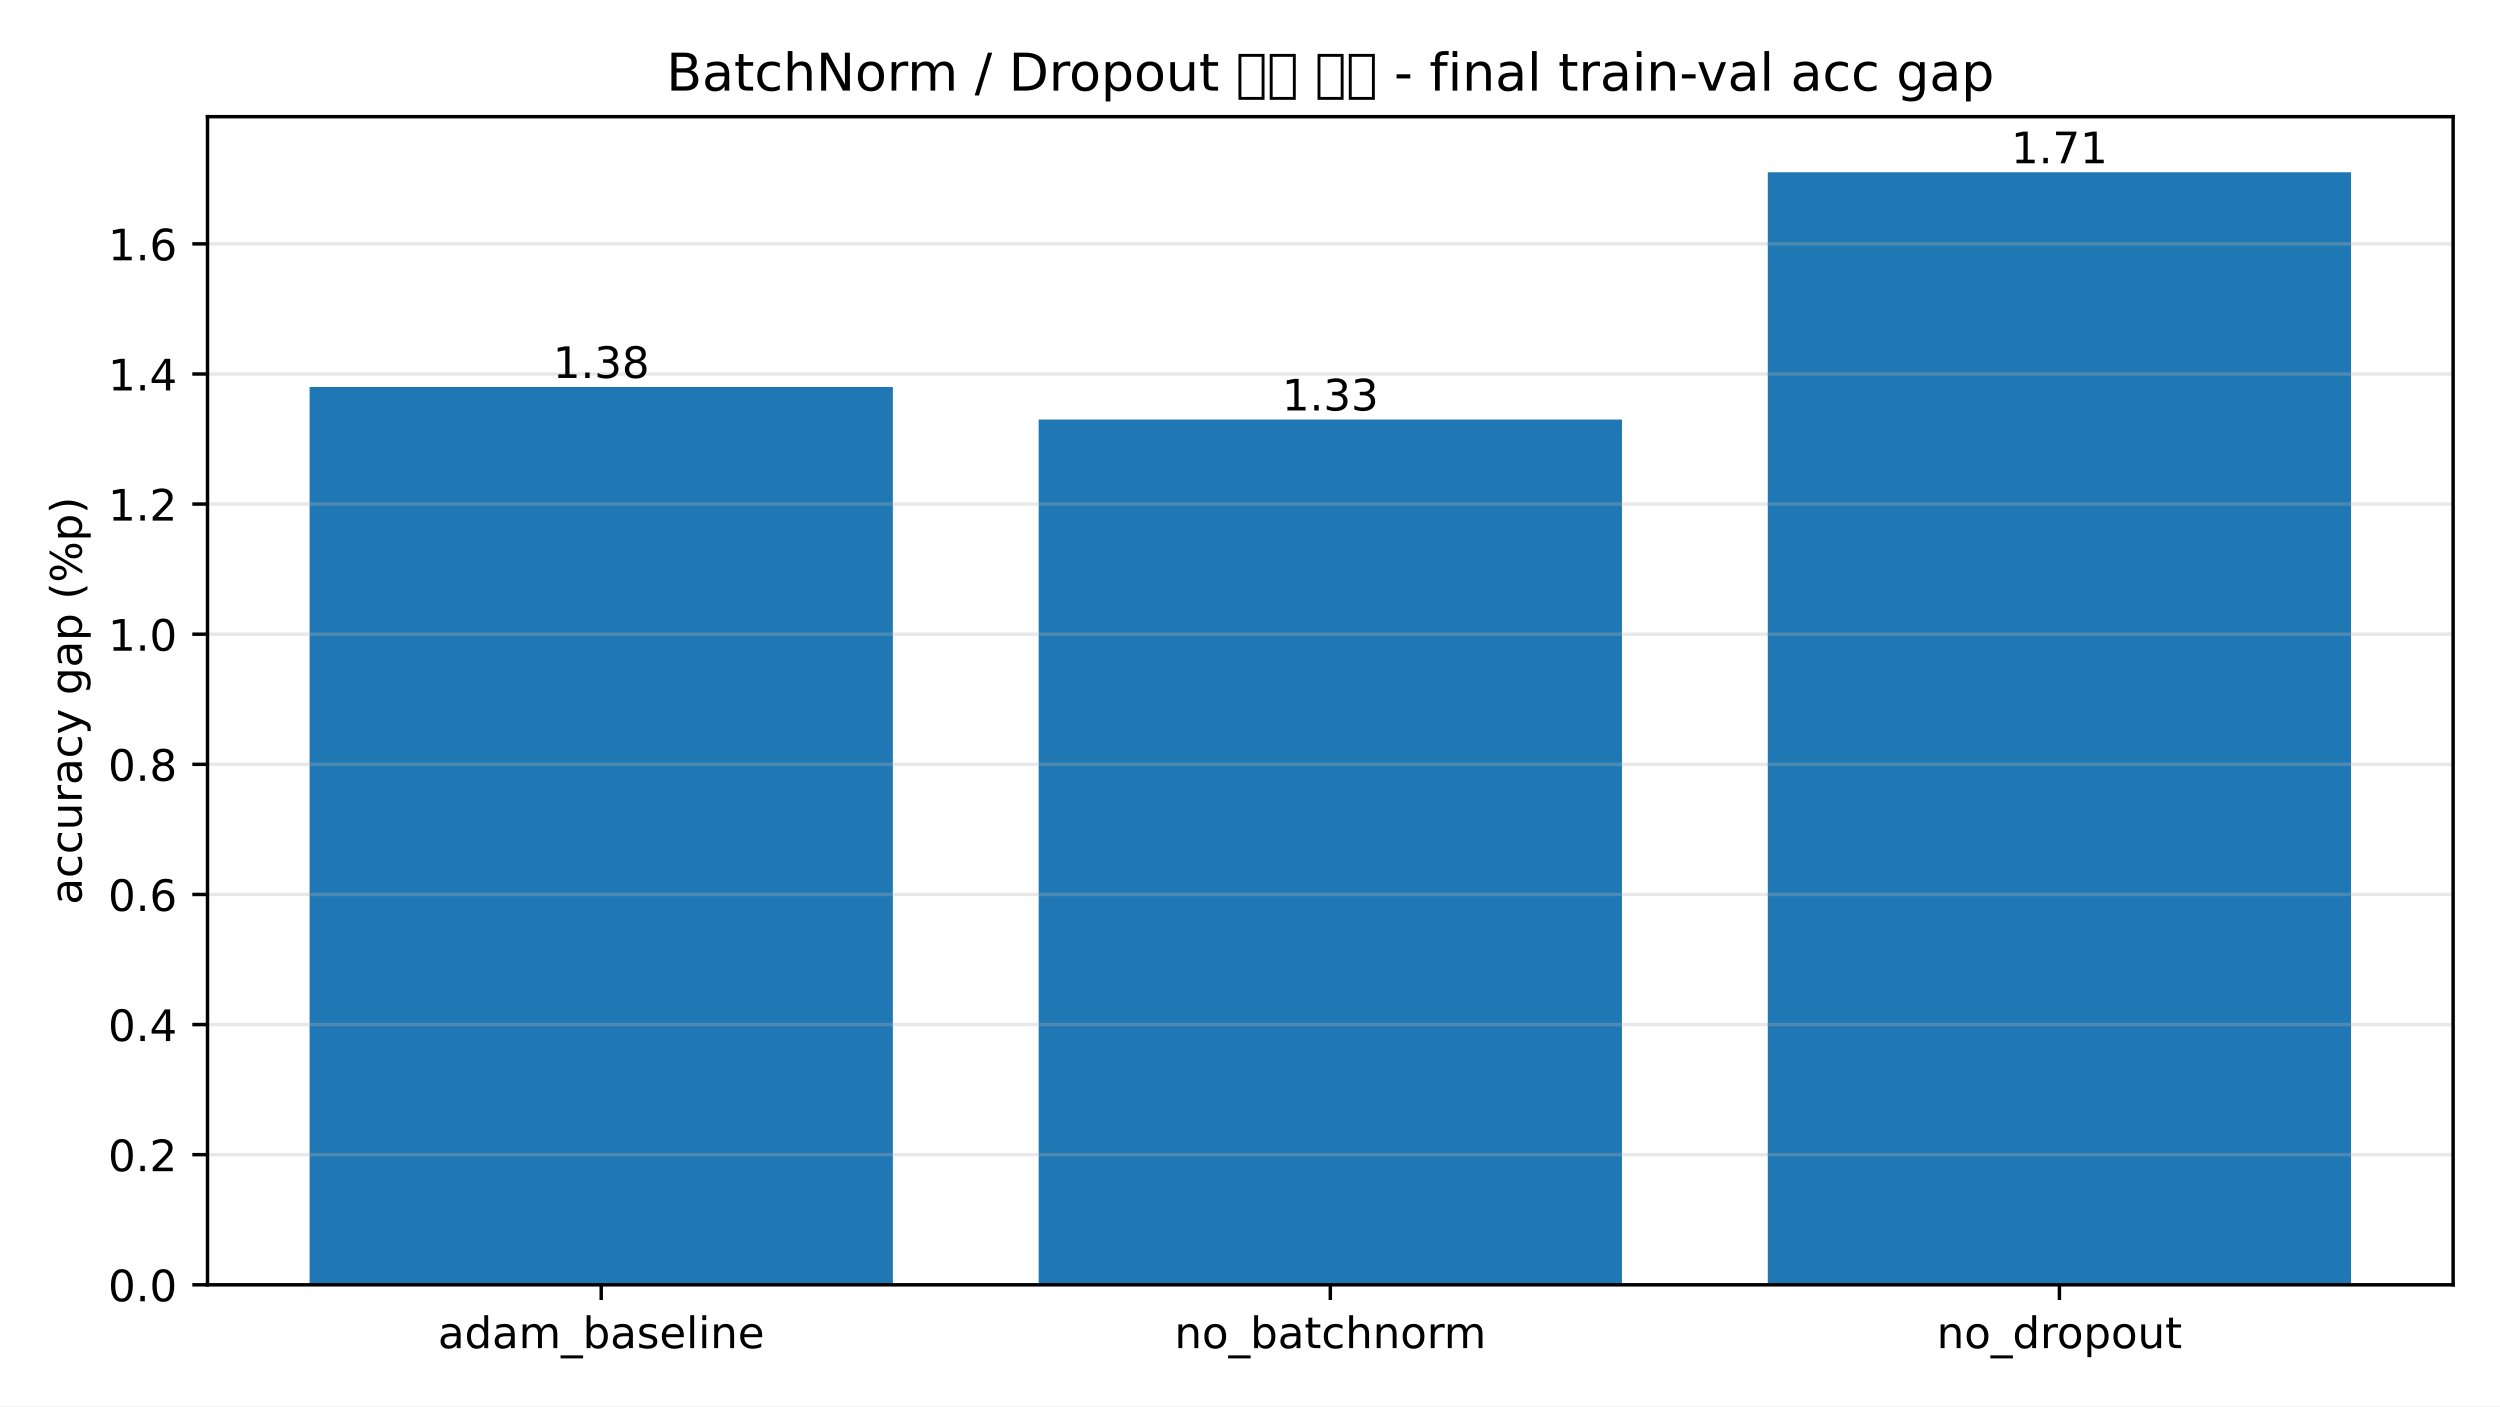
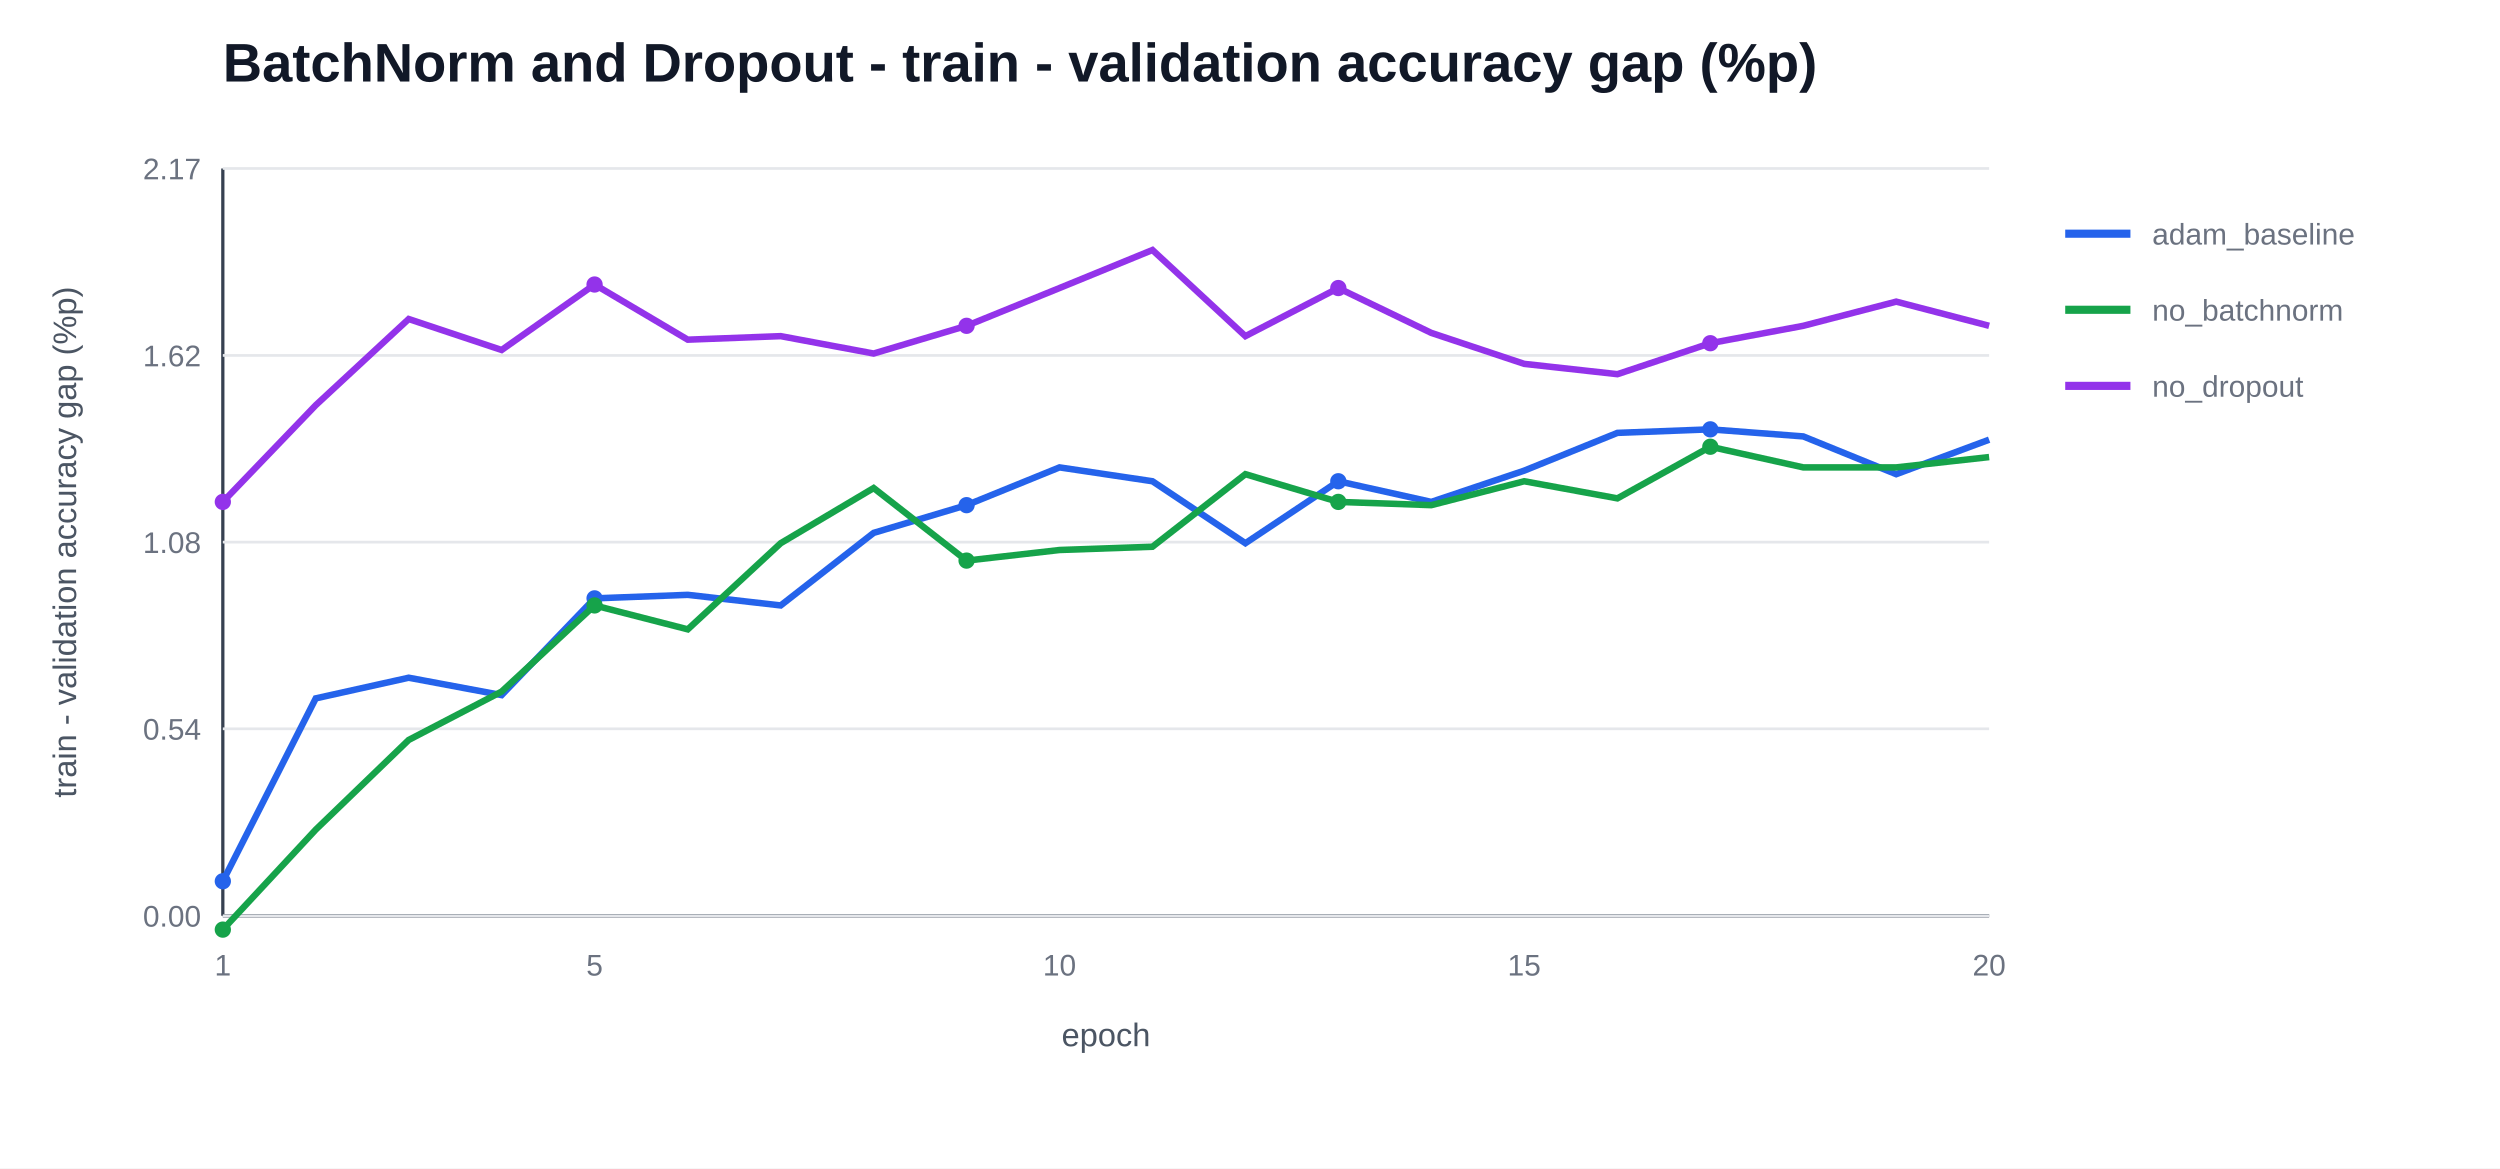
- <svg xmlns="http://www.w3.org/2000/svg" xmlns:xlink="http://www.w3.org/1999/xlink" width="576pt" height="324pt" viewBox="0 0 576 324" version="1.1">
-   <defs>
-     <style type="text/css">*{stroke-linejoin: round; stroke-linecap: butt}</style>
-   </defs>
-   <g id="figure_1">
-     <g id="patch_1">
-       <path d="M 0 324 L 576 324 L 576 0 L 0 0 z " style="fill: #ffffff" />
-     </g>
-     <g id="axes_1">
-       <g id="patch_2">
-         <path d="M 47.81 296.019 L 565.2 296.019 L 565.2 26.88 L 47.81 26.88 z " style="fill: #ffffff" />
-       </g>
-       <g id="patch_3">
-         <path d="M 71.328 296.019 L 205.715 296.019 L 205.715 89.162 L 71.328 89.162 z " clip-path="url(#p072d29f4b1)" style="fill: #1f77b4" />
-       </g>
-       <g id="patch_4">
-         <path d="M 239.311 296.019 L 373.699 296.019 L 373.699 96.657 L 239.311 96.657 z " clip-path="url(#p072d29f4b1)" style="fill: #1f77b4" />
-       </g>
-       <g id="patch_5">
-         <path d="M 407.295 296.019 L 541.682 296.019 L 541.682 39.696 L 407.295 39.696 z " clip-path="url(#p072d29f4b1)" style="fill: #1f77b4" />
-       </g>
-       <g id="matplotlib.axis_1">
-         <g id="xtick_1">
-           <g id="line2d_1">
-             <defs>
-               <path id="m9fb1c58d3b" d="M 0 0 L 0 3.5 " style="stroke: #000000; stroke-width: 0.8" />
-             </defs>
-             <g>
-               <use xlink:href="#m9fb1c58d3b" x="138.521" y="296.019" style="stroke: #000000; stroke-width: 0.8" />
-             </g>
-           </g>
-           <g id="text_1">
-             <g transform="translate(100.9056 310.6172) scale(0.1 -0.1)">
-               <defs>
-                 <path id="DejaVuSans-61" d="M 2194 1759 Q 1497 1759 1228 1600 Q 959 1441 959 1056 Q 959 750 1161 570 Q 1363 391 1709 391 Q 2188 391 2477 730 Q 2766 1069 2766 1631 L 2766 1759 L 2194 1759 z M 3341 1997 L 3341 0 L 2766 0 L 2766 531 Q 2569 213 2275 61 Q 1981 -91 1556 -91 Q 1019 -91 701 211 Q 384 513 384 1019 Q 384 1609 779 1909 Q 1175 2209 1959 2209 L 2766 2209 L 2766 2266 Q 2766 2663 2505 2880 Q 2244 3097 1772 3097 Q 1472 3097 1187 3025 Q 903 2953 641 2809 L 641 3341 Q 956 3463 1253 3523 Q 1550 3584 1831 3584 Q 2591 3584 2966 3190 Q 3341 2797 3341 1997 z " transform="scale(0.015625)" />
-                 <path id="DejaVuSans-64" d="M 2906 2969 L 2906 4863 L 3481 4863 L 3481 0 L 2906 0 L 2906 525 Q 2725 213 2448 61 Q 2172 -91 1784 -91 Q 1150 -91 751 415 Q 353 922 353 1747 Q 353 2572 751 3078 Q 1150 3584 1784 3584 Q 2172 3584 2448 3432 Q 2725 3281 2906 2969 z M 947 1747 Q 947 1113 1208 752 Q 1469 391 1925 391 Q 2381 391 2643 752 Q 2906 1113 2906 1747 Q 2906 2381 2643 2742 Q 2381 3103 1925 3103 Q 1469 3103 1208 2742 Q 947 2381 947 1747 z " transform="scale(0.015625)" />
-                 <path id="DejaVuSans-6d" d="M 3328 2828 Q 3544 3216 3844 3400 Q 4144 3584 4550 3584 Q 5097 3584 5394 3201 Q 5691 2819 5691 2113 L 5691 0 L 5113 0 L 5113 2094 Q 5113 2597 4934 2840 Q 4756 3084 4391 3084 Q 3944 3084 3684 2787 Q 3425 2491 3425 1978 L 3425 0 L 2847 0 L 2847 2094 Q 2847 2600 2669 2842 Q 2491 3084 2119 3084 Q 1678 3084 1418 2786 Q 1159 2488 1159 1978 L 1159 0 L 581 0 L 581 3500 L 1159 3500 L 1159 2956 Q 1356 3278 1631 3431 Q 1906 3584 2284 3584 Q 2666 3584 2933 3390 Q 3200 3197 3328 2828 z " transform="scale(0.015625)" />
-                 <path id="DejaVuSans-5f" d="M 3263 -1063 L 3263 -1509 L -63 -1509 L -63 -1063 L 3263 -1063 z " transform="scale(0.015625)" />
-                 <path id="DejaVuSans-62" d="M 3116 1747 Q 3116 2381 2855 2742 Q 2594 3103 2138 3103 Q 1681 3103 1420 2742 Q 1159 2381 1159 1747 Q 1159 1113 1420 752 Q 1681 391 2138 391 Q 2594 391 2855 752 Q 3116 1113 3116 1747 z M 1159 2969 Q 1341 3281 1617 3432 Q 1894 3584 2278 3584 Q 2916 3584 3314 3078 Q 3713 2572 3713 1747 Q 3713 922 3314 415 Q 2916 -91 2278 -91 Q 1894 -91 1617 61 Q 1341 213 1159 525 L 1159 0 L 581 0 L 581 4863 L 1159 4863 L 1159 2969 z " transform="scale(0.015625)" />
-                 <path id="DejaVuSans-73" d="M 2834 3397 L 2834 2853 Q 2591 2978 2328 3040 Q 2066 3103 1784 3103 Q 1356 3103 1142 2972 Q 928 2841 928 2578 Q 928 2378 1081 2264 Q 1234 2150 1697 2047 L 1894 2003 Q 2506 1872 2764 1633 Q 3022 1394 3022 966 Q 3022 478 2636 193 Q 2250 -91 1575 -91 Q 1294 -91 989 -36 Q 684 19 347 128 L 347 722 Q 666 556 975 473 Q 1284 391 1588 391 Q 1994 391 2212 530 Q 2431 669 2431 922 Q 2431 1156 2273 1281 Q 2116 1406 1581 1522 L 1381 1569 Q 847 1681 609 1914 Q 372 2147 372 2553 Q 372 3047 722 3315 Q 1072 3584 1716 3584 Q 2034 3584 2315 3537 Q 2597 3491 2834 3397 z " transform="scale(0.015625)" />
-                 <path id="DejaVuSans-65" d="M 3597 1894 L 3597 1613 L 953 1613 Q 991 1019 1311 708 Q 1631 397 2203 397 Q 2534 397 2845 478 Q 3156 559 3463 722 L 3463 178 Q 3153 47 2828 -22 Q 2503 -91 2169 -91 Q 1331 -91 842 396 Q 353 884 353 1716 Q 353 2575 817 3079 Q 1281 3584 2069 3584 Q 2775 3584 3186 3129 Q 3597 2675 3597 1894 z M 3022 2063 Q 3016 2534 2758 2815 Q 2500 3097 2075 3097 Q 1594 3097 1305 2825 Q 1016 2553 972 2059 L 3022 2063 z " transform="scale(0.015625)" />
-                 <path id="DejaVuSans-6c" d="M 603 4863 L 1178 4863 L 1178 0 L 603 0 L 603 4863 z " transform="scale(0.015625)" />
-                 <path id="DejaVuSans-69" d="M 603 3500 L 1178 3500 L 1178 0 L 603 0 L 603 3500 z M 603 4863 L 1178 4863 L 1178 4134 L 603 4134 L 603 4863 z " transform="scale(0.015625)" />
-                 <path id="DejaVuSans-6e" d="M 3513 2113 L 3513 0 L 2938 0 L 2938 2094 Q 2938 2591 2744 2837 Q 2550 3084 2163 3084 Q 1697 3084 1428 2787 Q 1159 2491 1159 1978 L 1159 0 L 581 0 L 581 3500 L 1159 3500 L 1159 2956 Q 1366 3272 1645 3428 Q 1925 3584 2291 3584 Q 2894 3584 3203 3211 Q 3513 2838 3513 2113 z " transform="scale(0.015625)" />
-               </defs>
-               <use xlink:href="#DejaVuSans-61" />
-               <use xlink:href="#DejaVuSans-64" transform="translate(61.2793 0)" />
-               <use xlink:href="#DejaVuSans-61" transform="translate(124.7559 0)" />
-               <use xlink:href="#DejaVuSans-6d" transform="translate(186.0352 0)" />
-               <use xlink:href="#DejaVuSans-5f" transform="translate(283.4473 0)" />
-               <use xlink:href="#DejaVuSans-62" transform="translate(333.4473 0)" />
-               <use xlink:href="#DejaVuSans-61" transform="translate(396.9238 0)" />
-               <use xlink:href="#DejaVuSans-73" transform="translate(458.2031 0)" />
-               <use xlink:href="#DejaVuSans-65" transform="translate(510.3027 0)" />
-               <use xlink:href="#DejaVuSans-6c" transform="translate(571.8262 0)" />
-               <use xlink:href="#DejaVuSans-69" transform="translate(599.6094 0)" />
-               <use xlink:href="#DejaVuSans-6e" transform="translate(627.3926 0)" />
-               <use xlink:href="#DejaVuSans-65" transform="translate(690.7715 0)" />
-             </g>
-           </g>
-         </g>
-         <g id="xtick_2">
-           <g id="line2d_2">
-             <g>
-               <use xlink:href="#m9fb1c58d3b" x="306.505" y="296.019" style="stroke: #000000; stroke-width: 0.8" />
-             </g>
-           </g>
-           <g id="text_2">
-             <g transform="translate(270.5941 310.6172) scale(0.1 -0.1)">
-               <defs>
-                 <path id="DejaVuSans-6f" d="M 1959 3097 Q 1497 3097 1228 2736 Q 959 2375 959 1747 Q 959 1119 1226 758 Q 1494 397 1959 397 Q 2419 397 2687 759 Q 2956 1122 2956 1747 Q 2956 2369 2687 2733 Q 2419 3097 1959 3097 z M 1959 3584 Q 2709 3584 3137 3096 Q 3566 2609 3566 1747 Q 3566 888 3137 398 Q 2709 -91 1959 -91 Q 1206 -91 779 398 Q 353 888 353 1747 Q 353 2609 779 3096 Q 1206 3584 1959 3584 z " transform="scale(0.015625)" />
-                 <path id="DejaVuSans-74" d="M 1172 4494 L 1172 3500 L 2356 3500 L 2356 3053 L 1172 3053 L 1172 1153 Q 1172 725 1289 603 Q 1406 481 1766 481 L 2356 481 L 2356 0 L 1766 0 Q 1100 0 847 248 Q 594 497 594 1153 L 594 3053 L 172 3053 L 172 3500 L 594 3500 L 594 4494 L 1172 4494 z " transform="scale(0.015625)" />
-                 <path id="DejaVuSans-63" d="M 3122 3366 L 3122 2828 Q 2878 2963 2633 3030 Q 2388 3097 2138 3097 Q 1578 3097 1268 2742 Q 959 2388 959 1747 Q 959 1106 1268 751 Q 1578 397 2138 397 Q 2388 397 2633 464 Q 2878 531 3122 666 L 3122 134 Q 2881 22 2623 -34 Q 2366 -91 2075 -91 Q 1284 -91 818 406 Q 353 903 353 1747 Q 353 2603 823 3093 Q 1294 3584 2113 3584 Q 2378 3584 2631 3529 Q 2884 3475 3122 3366 z " transform="scale(0.015625)" />
-                 <path id="DejaVuSans-68" d="M 3513 2113 L 3513 0 L 2938 0 L 2938 2094 Q 2938 2591 2744 2837 Q 2550 3084 2163 3084 Q 1697 3084 1428 2787 Q 1159 2491 1159 1978 L 1159 0 L 581 0 L 581 4863 L 1159 4863 L 1159 2956 Q 1366 3272 1645 3428 Q 1925 3584 2291 3584 Q 2894 3584 3203 3211 Q 3513 2838 3513 2113 z " transform="scale(0.015625)" />
-                 <path id="DejaVuSans-72" d="M 2631 2963 Q 2534 3019 2420 3045 Q 2306 3072 2169 3072 Q 1681 3072 1420 2755 Q 1159 2438 1159 1844 L 1159 0 L 581 0 L 581 3500 L 1159 3500 L 1159 2956 Q 1341 3275 1631 3429 Q 1922 3584 2338 3584 Q 2397 3584 2469 3576 Q 2541 3569 2628 3553 L 2631 2963 z " transform="scale(0.015625)" />
-               </defs>
-               <use xlink:href="#DejaVuSans-6e" />
-               <use xlink:href="#DejaVuSans-6f" transform="translate(63.37891 0)" />
-               <use xlink:href="#DejaVuSans-5f" transform="translate(124.5605 0)" />
-               <use xlink:href="#DejaVuSans-62" transform="translate(174.5605 0)" />
-               <use xlink:href="#DejaVuSans-61" transform="translate(238.0371 0)" />
-               <use xlink:href="#DejaVuSans-74" transform="translate(299.3164 0)" />
-               <use xlink:href="#DejaVuSans-63" transform="translate(338.5254 0)" />
-               <use xlink:href="#DejaVuSans-68" transform="translate(393.5059 0)" />
-               <use xlink:href="#DejaVuSans-6e" transform="translate(456.8848 0)" />
-               <use xlink:href="#DejaVuSans-6f" transform="translate(520.2637 0)" />
-               <use xlink:href="#DejaVuSans-72" transform="translate(581.4453 0)" />
-               <use xlink:href="#DejaVuSans-6d" transform="translate(620.8086 0)" />
-             </g>
-           </g>
-         </g>
-         <g id="xtick_3">
-           <g id="line2d_3">
-             <g>
-               <use xlink:href="#m9fb1c58d3b" x="474.489" y="296.019" style="stroke: #000000; stroke-width: 0.8" />
-             </g>
-           </g>
-           <g id="text_3">
-             <g transform="translate(446.2216 310.6172) scale(0.1 -0.1)">
-               <defs>
-                 <path id="DejaVuSans-70" d="M 1159 525 L 1159 -1331 L 581 -1331 L 581 3500 L 1159 3500 L 1159 2969 Q 1341 3281 1617 3432 Q 1894 3584 2278 3584 Q 2916 3584 3314 3078 Q 3713 2572 3713 1747 Q 3713 922 3314 415 Q 2916 -91 2278 -91 Q 1894 -91 1617 61 Q 1341 213 1159 525 z M 3116 1747 Q 3116 2381 2855 2742 Q 2594 3103 2138 3103 Q 1681 3103 1420 2742 Q 1159 2381 1159 1747 Q 1159 1113 1420 752 Q 1681 391 2138 391 Q 2594 391 2855 752 Q 3116 1113 3116 1747 z " transform="scale(0.015625)" />
-                 <path id="DejaVuSans-75" d="M 544 1381 L 544 3500 L 1119 3500 L 1119 1403 Q 1119 906 1312 657 Q 1506 409 1894 409 Q 2359 409 2629 706 Q 2900 1003 2900 1516 L 2900 3500 L 3475 3500 L 3475 0 L 2900 0 L 2900 538 Q 2691 219 2414 64 Q 2138 -91 1772 -91 Q 1169 -91 856 284 Q 544 659 544 1381 z M 1991 3584 L 1991 3584 z " transform="scale(0.015625)" />
-               </defs>
-               <use xlink:href="#DejaVuSans-6e" />
-               <use xlink:href="#DejaVuSans-6f" transform="translate(63.37891 0)" />
-               <use xlink:href="#DejaVuSans-5f" transform="translate(124.5605 0)" />
-               <use xlink:href="#DejaVuSans-64" transform="translate(174.5605 0)" />
-               <use xlink:href="#DejaVuSans-72" transform="translate(238.0371 0)" />
-               <use xlink:href="#DejaVuSans-6f" transform="translate(276.9004 0)" />
-               <use xlink:href="#DejaVuSans-70" transform="translate(338.082 0)" />
-               <use xlink:href="#DejaVuSans-6f" transform="translate(401.5586 0)" />
-               <use xlink:href="#DejaVuSans-75" transform="translate(462.7402 0)" />
-               <use xlink:href="#DejaVuSans-74" transform="translate(526.1191 0)" />
-             </g>
-           </g>
-         </g>
-       </g>
-       <g id="matplotlib.axis_2">
-         <g id="ytick_1">
-           <g id="line2d_4">
-             <path d="M 47.81 296.019 L 565.2 296.019 " clip-path="url(#p072d29f4b1)" style="fill: none; stroke: #b0b0b0; stroke-opacity: 0.3; stroke-width: 0.8; stroke-linecap: square" />
-           </g>
-           <g id="line2d_5">
-             <defs>
-               <path id="m5e10e146cb" d="M 0 0 L -3.5 0 " style="stroke: #000000; stroke-width: 0.8" />
-             </defs>
-             <g>
-               <use xlink:href="#m5e10e146cb" x="47.81" y="296.019" style="stroke: #000000; stroke-width: 0.8" />
-             </g>
-           </g>
-           <g id="text_4">
-             <g transform="translate(24.90687 299.818) scale(0.1 -0.1)">
-               <defs>
-                 <path id="DejaVuSans-30" d="M 2034 4250 Q 1547 4250 1301 3770 Q 1056 3291 1056 2328 Q 1056 1369 1301 889 Q 1547 409 2034 409 Q 2525 409 2770 889 Q 3016 1369 3016 2328 Q 3016 3291 2770 3770 Q 2525 4250 2034 4250 z M 2034 4750 Q 2819 4750 3233 4129 Q 3647 3509 3647 2328 Q 3647 1150 3233 529 Q 2819 -91 2034 -91 Q 1250 -91 836 529 Q 422 1150 422 2328 Q 422 3509 836 4129 Q 1250 4750 2034 4750 z " transform="scale(0.015625)" />
-                 <path id="DejaVuSans-2e" d="M 684 794 L 1344 794 L 1344 0 L 684 0 L 684 794 z " transform="scale(0.015625)" />
-               </defs>
-               <use xlink:href="#DejaVuSans-30" />
-               <use xlink:href="#DejaVuSans-2e" transform="translate(63.62305 0)" />
-               <use xlink:href="#DejaVuSans-30" transform="translate(95.41016 0)" />
-             </g>
-           </g>
-         </g>
-         <g id="ytick_2">
-           <g id="line2d_6">
-             <path d="M 47.81 266.039 L 565.2 266.039 " clip-path="url(#p072d29f4b1)" style="fill: none; stroke: #b0b0b0; stroke-opacity: 0.3; stroke-width: 0.8; stroke-linecap: square" />
-           </g>
-           <g id="line2d_7">
-             <g>
-               <use xlink:href="#m5e10e146cb" x="47.81" y="266.039" style="stroke: #000000; stroke-width: 0.8" />
-             </g>
-           </g>
-           <g id="text_5">
-             <g transform="translate(24.90687 269.8387) scale(0.1 -0.1)">
-               <defs>
-                 <path id="DejaVuSans-32" d="M 1228 531 L 3431 531 L 3431 0 L 469 0 L 469 531 Q 828 903 1448 1529 Q 2069 2156 2228 2338 Q 2531 2678 2651 2914 Q 2772 3150 2772 3378 Q 2772 3750 2511 3984 Q 2250 4219 1831 4219 Q 1534 4219 1204 4116 Q 875 4013 500 3803 L 500 4441 Q 881 4594 1212 4672 Q 1544 4750 1819 4750 Q 2544 4750 2975 4387 Q 3406 4025 3406 3419 Q 3406 3131 3298 2873 Q 3191 2616 2906 2266 Q 2828 2175 2409 1742 Q 1991 1309 1228 531 z " transform="scale(0.015625)" />
-               </defs>
-               <use xlink:href="#DejaVuSans-30" />
-               <use xlink:href="#DejaVuSans-2e" transform="translate(63.62305 0)" />
-               <use xlink:href="#DejaVuSans-32" transform="translate(95.41016 0)" />
-             </g>
-           </g>
-         </g>
-         <g id="ytick_3">
-           <g id="line2d_8">
-             <path d="M 47.81 236.06 L 565.2 236.06 " clip-path="url(#p072d29f4b1)" style="fill: none; stroke: #b0b0b0; stroke-opacity: 0.3; stroke-width: 0.8; stroke-linecap: square" />
-           </g>
-           <g id="line2d_9">
-             <g>
-               <use xlink:href="#m5e10e146cb" x="47.81" y="236.06" style="stroke: #000000; stroke-width: 0.8" />
-             </g>
-           </g>
-           <g id="text_6">
-             <g transform="translate(24.90687 239.8595) scale(0.1 -0.1)">
-               <defs>
-                 <path id="DejaVuSans-34" d="M 2419 4116 L 825 1625 L 2419 1625 L 2419 4116 z M 2253 4666 L 3047 4666 L 3047 1625 L 3713 1625 L 3713 1100 L 3047 1100 L 3047 0 L 2419 0 L 2419 1100 L 313 1100 L 313 1709 L 2253 4666 z " transform="scale(0.015625)" />
-               </defs>
-               <use xlink:href="#DejaVuSans-30" />
-               <use xlink:href="#DejaVuSans-2e" transform="translate(63.62305 0)" />
-               <use xlink:href="#DejaVuSans-34" transform="translate(95.41016 0)" />
-             </g>
-           </g>
-         </g>
-         <g id="ytick_4">
-           <g id="line2d_10">
-             <path d="M 47.81 206.081 L 565.2 206.081 " clip-path="url(#p072d29f4b1)" style="fill: none; stroke: #b0b0b0; stroke-opacity: 0.3; stroke-width: 0.8; stroke-linecap: square" />
-           </g>
-           <g id="line2d_11">
-             <g>
-               <use xlink:href="#m5e10e146cb" x="47.81" y="206.081" style="stroke: #000000; stroke-width: 0.8" />
-             </g>
-           </g>
-           <g id="text_7">
-             <g transform="translate(24.90687 209.8802) scale(0.1 -0.1)">
-               <defs>
-                 <path id="DejaVuSans-36" d="M 2113 2584 Q 1688 2584 1439 2293 Q 1191 2003 1191 1497 Q 1191 994 1439 701 Q 1688 409 2113 409 Q 2538 409 2786 701 Q 3034 994 3034 1497 Q 3034 2003 2786 2293 Q 2538 2584 2113 2584 z M 3366 4563 L 3366 3988 Q 3128 4100 2886 4159 Q 2644 4219 2406 4219 Q 1781 4219 1451 3797 Q 1122 3375 1075 2522 Q 1259 2794 1537 2939 Q 1816 3084 2150 3084 Q 2853 3084 3261 2657 Q 3669 2231 3669 1497 Q 3669 778 3244 343 Q 2819 -91 2113 -91 Q 1303 -91 875 529 Q 447 1150 447 2328 Q 447 3434 972 4092 Q 1497 4750 2381 4750 Q 2619 4750 2861 4703 Q 3103 4656 3366 4563 z " transform="scale(0.015625)" />
-               </defs>
-               <use xlink:href="#DejaVuSans-30" />
-               <use xlink:href="#DejaVuSans-2e" transform="translate(63.62305 0)" />
-               <use xlink:href="#DejaVuSans-36" transform="translate(95.41016 0)" />
-             </g>
-           </g>
-         </g>
-         <g id="ytick_5">
-           <g id="line2d_12">
-             <path d="M 47.81 176.102 L 565.2 176.102 " clip-path="url(#p072d29f4b1)" style="fill: none; stroke: #b0b0b0; stroke-opacity: 0.3; stroke-width: 0.8; stroke-linecap: square" />
-           </g>
-           <g id="line2d_13">
-             <g>
-               <use xlink:href="#m5e10e146cb" x="47.81" y="176.102" style="stroke: #000000; stroke-width: 0.8" />
-             </g>
-           </g>
-           <g id="text_8">
-             <g transform="translate(24.90687 179.901) scale(0.1 -0.1)">
-               <defs>
-                 <path id="DejaVuSans-38" d="M 2034 2216 Q 1584 2216 1326 1975 Q 1069 1734 1069 1313 Q 1069 891 1326 650 Q 1584 409 2034 409 Q 2484 409 2743 651 Q 3003 894 3003 1313 Q 3003 1734 2745 1975 Q 2488 2216 2034 2216 z M 1403 2484 Q 997 2584 770 2862 Q 544 3141 544 3541 Q 544 4100 942 4425 Q 1341 4750 2034 4750 Q 2731 4750 3128 4425 Q 3525 4100 3525 3541 Q 3525 3141 3298 2862 Q 3072 2584 2669 2484 Q 3125 2378 3379 2068 Q 3634 1759 3634 1313 Q 3634 634 3220 271 Q 2806 -91 2034 -91 Q 1263 -91 848 271 Q 434 634 434 1313 Q 434 1759 690 2068 Q 947 2378 1403 2484 z M 1172 3481 Q 1172 3119 1398 2916 Q 1625 2713 2034 2713 Q 2441 2713 2670 2916 Q 2900 3119 2900 3481 Q 2900 3844 2670 4047 Q 2441 4250 2034 4250 Q 1625 4250 1398 4047 Q 1172 3844 1172 3481 z " transform="scale(0.015625)" />
-               </defs>
-               <use xlink:href="#DejaVuSans-30" />
-               <use xlink:href="#DejaVuSans-2e" transform="translate(63.62305 0)" />
-               <use xlink:href="#DejaVuSans-38" transform="translate(95.41016 0)" />
-             </g>
-           </g>
-         </g>
-         <g id="ytick_6">
-           <g id="line2d_14">
-             <path d="M 47.81 146.122 L 565.2 146.122 " clip-path="url(#p072d29f4b1)" style="fill: none; stroke: #b0b0b0; stroke-opacity: 0.3; stroke-width: 0.8; stroke-linecap: square" />
-           </g>
-           <g id="line2d_15">
-             <g>
-               <use xlink:href="#m5e10e146cb" x="47.81" y="146.122" style="stroke: #000000; stroke-width: 0.8" />
-             </g>
-           </g>
-           <g id="text_9">
-             <g transform="translate(24.90687 149.9217) scale(0.1 -0.1)">
-               <defs>
-                 <path id="DejaVuSans-31" d="M 794 531 L 1825 531 L 1825 4091 L 703 3866 L 703 4441 L 1819 4666 L 2450 4666 L 2450 531 L 3481 531 L 3481 0 L 794 0 L 794 531 z " transform="scale(0.015625)" />
-               </defs>
-               <use xlink:href="#DejaVuSans-31" />
-               <use xlink:href="#DejaVuSans-2e" transform="translate(63.62305 0)" />
-               <use xlink:href="#DejaVuSans-30" transform="translate(95.41016 0)" />
-             </g>
-           </g>
-         </g>
-         <g id="ytick_7">
-           <g id="line2d_16">
-             <path d="M 47.81 116.143 L 565.2 116.143 " clip-path="url(#p072d29f4b1)" style="fill: none; stroke: #b0b0b0; stroke-opacity: 0.3; stroke-width: 0.8; stroke-linecap: square" />
-           </g>
-           <g id="line2d_17">
-             <g>
-               <use xlink:href="#m5e10e146cb" x="47.81" y="116.143" style="stroke: #000000; stroke-width: 0.8" />
-             </g>
-           </g>
-           <g id="text_10">
-             <g transform="translate(24.90687 119.9424) scale(0.1 -0.1)">
-               <use xlink:href="#DejaVuSans-31" />
-               <use xlink:href="#DejaVuSans-2e" transform="translate(63.62305 0)" />
-               <use xlink:href="#DejaVuSans-32" transform="translate(95.41016 0)" />
-             </g>
-           </g>
-         </g>
-         <g id="ytick_8">
-           <g id="line2d_18">
-             <path d="M 47.81 86.164 L 565.2 86.164 " clip-path="url(#p072d29f4b1)" style="fill: none; stroke: #b0b0b0; stroke-opacity: 0.3; stroke-width: 0.8; stroke-linecap: square" />
-           </g>
-           <g id="line2d_19">
-             <g>
-               <use xlink:href="#m5e10e146cb" x="47.81" y="86.164" style="stroke: #000000; stroke-width: 0.8" />
-             </g>
-           </g>
-           <g id="text_11">
-             <g transform="translate(24.90687 89.96319) scale(0.1 -0.1)">
-               <use xlink:href="#DejaVuSans-31" />
-               <use xlink:href="#DejaVuSans-2e" transform="translate(63.62305 0)" />
-               <use xlink:href="#DejaVuSans-34" transform="translate(95.41016 0)" />
-             </g>
-           </g>
-         </g>
-         <g id="ytick_9">
-           <g id="line2d_20">
-             <path d="M 47.81 56.185 L 565.2 56.185 " clip-path="url(#p072d29f4b1)" style="fill: none; stroke: #b0b0b0; stroke-opacity: 0.3; stroke-width: 0.8; stroke-linecap: square" />
-           </g>
-           <g id="line2d_21">
-             <g>
-               <use xlink:href="#m5e10e146cb" x="47.81" y="56.185" style="stroke: #000000; stroke-width: 0.8" />
-             </g>
-           </g>
-           <g id="text_12">
-             <g transform="translate(24.90687 59.98394) scale(0.1 -0.1)">
-               <use xlink:href="#DejaVuSans-31" />
-               <use xlink:href="#DejaVuSans-2e" transform="translate(63.62305 0)" />
-               <use xlink:href="#DejaVuSans-36" transform="translate(95.41016 0)" />
-             </g>
-           </g>
-         </g>
-         <g id="text_13">
-           <g transform="translate(18.82719 208.4259) rotate(-90) scale(0.1 -0.1)">
-             <defs>
-               <path id="DejaVuSans-79" d="M 2059 -325 Q 1816 -950 1584 -1140 Q 1353 -1331 966 -1331 L 506 -1331 L 506 -850 L 844 -850 Q 1081 -850 1212 -737 Q 1344 -625 1503 -206 L 1606 56 L 191 3500 L 800 3500 L 1894 763 L 2988 3500 L 3597 3500 L 2059 -325 z " transform="scale(0.015625)" />
-               <path id="DejaVuSans-20" transform="scale(0.015625)" />
-               <path id="DejaVuSans-67" d="M 2906 1791 Q 2906 2416 2648 2759 Q 2391 3103 1925 3103 Q 1463 3103 1205 2759 Q 947 2416 947 1791 Q 947 1169 1205 825 Q 1463 481 1925 481 Q 2391 481 2648 825 Q 2906 1169 2906 1791 z M 3481 434 Q 3481 -459 3084 -895 Q 2688 -1331 1869 -1331 Q 1566 -1331 1297 -1286 Q 1028 -1241 775 -1147 L 775 -588 Q 1028 -725 1275 -790 Q 1522 -856 1778 -856 Q 2344 -856 2625 -561 Q 2906 -266 2906 331 L 2906 616 Q 2728 306 2450 153 Q 2172 0 1784 0 Q 1141 0 747 490 Q 353 981 353 1791 Q 353 2603 747 3093 Q 1141 3584 1784 3584 Q 2172 3584 2450 3431 Q 2728 3278 2906 2969 L 2906 3500 L 3481 3500 L 3481 434 z " transform="scale(0.015625)" />
-               <path id="DejaVuSans-28" d="M 1984 4856 Q 1566 4138 1362 3434 Q 1159 2731 1159 2009 Q 1159 1288 1364 580 Q 1569 -128 1984 -844 L 1484 -844 Q 1016 -109 783 600 Q 550 1309 550 2009 Q 550 2706 781 3412 Q 1013 4119 1484 4856 L 1984 4856 z " transform="scale(0.015625)" />
-               <path id="DejaVuSans-25" d="M 4653 2053 Q 4381 2053 4226 1822 Q 4072 1591 4072 1178 Q 4072 772 4226 539 Q 4381 306 4653 306 Q 4919 306 5073 539 Q 5228 772 5228 1178 Q 5228 1588 5073 1820 Q 4919 2053 4653 2053 z M 4653 2450 Q 5147 2450 5437 2106 Q 5728 1763 5728 1178 Q 5728 594 5436 251 Q 5144 -91 4653 -91 Q 4153 -91 3862 251 Q 3572 594 3572 1178 Q 3572 1766 3864 2108 Q 4156 2450 4653 2450 z M 1428 4353 Q 1159 4353 1004 4120 Q 850 3888 850 3481 Q 850 3069 1003 2837 Q 1156 2606 1428 2606 Q 1700 2606 1854 2837 Q 2009 3069 2009 3481 Q 2009 3884 1853 4118 Q 1697 4353 1428 4353 z M 4250 4750 L 4750 4750 L 1831 -91 L 1331 -91 L 4250 4750 z M 1428 4750 Q 1922 4750 2215 4408 Q 2509 4066 2509 3481 Q 2509 2891 2217 2550 Q 1925 2209 1428 2209 Q 931 2209 642 2551 Q 353 2894 353 3481 Q 353 4063 643 4406 Q 934 4750 1428 4750 z " transform="scale(0.015625)" />
-               <path id="DejaVuSans-29" d="M 513 4856 L 1013 4856 Q 1481 4119 1714 3412 Q 1947 2706 1947 2009 Q 1947 1309 1714 600 Q 1481 -109 1013 -844 L 513 -844 Q 928 -128 1133 580 Q 1338 1288 1338 2009 Q 1338 2731 1133 3434 Q 928 4138 513 4856 z " transform="scale(0.015625)" />
-             </defs>
-             <use xlink:href="#DejaVuSans-61" />
-             <use xlink:href="#DejaVuSans-63" transform="translate(61.2793 0)" />
-             <use xlink:href="#DejaVuSans-63" transform="translate(116.2598 0)" />
-             <use xlink:href="#DejaVuSans-75" transform="translate(171.2402 0)" />
-             <use xlink:href="#DejaVuSans-72" transform="translate(234.6191 0)" />
-             <use xlink:href="#DejaVuSans-61" transform="translate(275.7324 0)" />
-             <use xlink:href="#DejaVuSans-63" transform="translate(337.0117 0)" />
-             <use xlink:href="#DejaVuSans-79" transform="translate(391.9922 0)" />
-             <use xlink:href="#DejaVuSans-20" transform="translate(451.1719 0)" />
-             <use xlink:href="#DejaVuSans-67" transform="translate(482.959 0)" />
-             <use xlink:href="#DejaVuSans-61" transform="translate(546.4355 0)" />
-             <use xlink:href="#DejaVuSans-70" transform="translate(607.7148 0)" />
-             <use xlink:href="#DejaVuSans-20" transform="translate(671.1914 0)" />
-             <use xlink:href="#DejaVuSans-28" transform="translate(702.9785 0)" />
-             <use xlink:href="#DejaVuSans-25" transform="translate(741.9922 0)" />
-             <use xlink:href="#DejaVuSans-70" transform="translate(837.0117 0)" />
-             <use xlink:href="#DejaVuSans-29" transform="translate(900.4883 0)" />
-           </g>
-         </g>
-       </g>
-       <g id="patch_6">
-         <path d="M 47.81 296.019 L 47.81 26.88 " style="fill: none; stroke: #000000; stroke-width: 0.8; stroke-linejoin: miter; stroke-linecap: square" />
-       </g>
-       <g id="patch_7">
-         <path d="M 565.2 296.019 L 565.2 26.88 " style="fill: none; stroke: #000000; stroke-width: 0.8; stroke-linejoin: miter; stroke-linecap: square" />
-       </g>
-       <g id="patch_8">
-         <path d="M 47.81 296.019 L 565.2 296.019 " style="fill: none; stroke: #000000; stroke-width: 0.8; stroke-linejoin: miter; stroke-linecap: square" />
-       </g>
-       <g id="patch_9">
-         <path d="M 47.81 26.88 L 565.2 26.88 " style="fill: none; stroke: #000000; stroke-width: 0.8; stroke-linejoin: miter; stroke-linecap: square" />
-       </g>
-       <g id="text_14">
-         <g transform="translate(127.3884 87.08221) scale(0.1 -0.1)">
-           <defs>
-             <path id="DejaVuSans-33" d="M 2597 2516 Q 3050 2419 3304 2112 Q 3559 1806 3559 1356 Q 3559 666 3084 287 Q 2609 -91 1734 -91 Q 1441 -91 1130 -33 Q 819 25 488 141 L 488 750 Q 750 597 1062 519 Q 1375 441 1716 441 Q 2309 441 2620 675 Q 2931 909 2931 1356 Q 2931 1769 2642 2001 Q 2353 2234 1838 2234 L 1294 2234 L 1294 2753 L 1863 2753 Q 2328 2753 2575 2939 Q 2822 3125 2822 3475 Q 2822 3834 2567 4026 Q 2313 4219 1838 4219 Q 1578 4219 1281 4162 Q 984 4106 628 3988 L 628 4550 Q 988 4650 1302 4700 Q 1616 4750 1894 4750 Q 2613 4750 3031 4423 Q 3450 4097 3450 3541 Q 3450 3153 3228 2886 Q 3006 2619 2597 2516 z " transform="scale(0.015625)" />
-           </defs>
-           <use xlink:href="#DejaVuSans-31" />
-           <use xlink:href="#DejaVuSans-2e" transform="translate(63.62305 0)" />
-           <use xlink:href="#DejaVuSans-33" transform="translate(95.41016 0)" />
-           <use xlink:href="#DejaVuSans-38" transform="translate(159.0332 0)" />
-         </g>
-       </g>
-       <g id="text_15">
-         <g transform="translate(295.3722 94.57703) scale(0.1 -0.1)">
-           <use xlink:href="#DejaVuSans-31" />
-           <use xlink:href="#DejaVuSans-2e" transform="translate(63.62305 0)" />
-           <use xlink:href="#DejaVuSans-33" transform="translate(95.41016 0)" />
-           <use xlink:href="#DejaVuSans-33" transform="translate(159.0332 0)" />
-         </g>
-       </g>
-       <g id="text_16">
-         <g transform="translate(463.356 37.61644) scale(0.1 -0.1)">
-           <defs>
-             <path id="DejaVuSans-37" d="M 525 4666 L 3525 4666 L 3525 4397 L 1831 0 L 1172 0 L 2766 4134 L 525 4134 L 525 4666 z " transform="scale(0.015625)" />
-           </defs>
-           <use xlink:href="#DejaVuSans-31" />
-           <use xlink:href="#DejaVuSans-2e" transform="translate(63.62305 0)" />
-           <use xlink:href="#DejaVuSans-37" transform="translate(95.41016 0)" />
-           <use xlink:href="#DejaVuSans-31" transform="translate(159.0332 0)" />
-         </g>
-       </g>
-       <g id="text_17">
-         <g transform="translate(153.52 20.88) scale(0.12 -0.12)">
-           <defs>
-             <path id="DejaVuSans-42" d="M 1259 2228 L 1259 519 L 2272 519 Q 2781 519 3026 730 Q 3272 941 3272 1375 Q 3272 1813 3026 2020 Q 2781 2228 2272 2228 L 1259 2228 z M 1259 4147 L 1259 2741 L 2194 2741 Q 2656 2741 2882 2914 Q 3109 3088 3109 3444 Q 3109 3797 2882 3972 Q 2656 4147 2194 4147 L 1259 4147 z M 628 4666 L 2241 4666 Q 2963 4666 3353 4366 Q 3744 4066 3744 3513 Q 3744 3084 3544 2831 Q 3344 2578 2956 2516 Q 3422 2416 3680 2098 Q 3938 1781 3938 1306 Q 3938 681 3513 340 Q 3088 0 2303 0 L 628 0 L 628 4666 z " transform="scale(0.015625)" />
-             <path id="DejaVuSans-4e" d="M 628 4666 L 1478 4666 L 3547 763 L 3547 4666 L 4159 4666 L 4159 0 L 3309 0 L 1241 3903 L 1241 0 L 628 0 L 628 4666 z " transform="scale(0.015625)" />
-             <path id="DejaVuSans-2f" d="M 1625 4666 L 2156 4666 L 531 -594 L 0 -594 L 1625 4666 z " transform="scale(0.015625)" />
-             <path id="DejaVuSans-44" d="M 1259 4147 L 1259 519 L 2022 519 Q 2988 519 3436 956 Q 3884 1394 3884 2338 Q 3884 3275 3436 3711 Q 2988 4147 2022 4147 L 1259 4147 z M 628 4666 L 1925 4666 Q 3281 4666 3915 4102 Q 4550 3538 4550 2338 Q 4550 1131 3912 565 Q 3275 0 1925 0 L 628 0 L 628 4666 z " transform="scale(0.015625)" />
-             <path id="DejaVuSans-c720" d="M 319 -1131 L 319 4513 L 3519 4513 L 3519 -1131 L 319 -1131 z M 678 -775 L 3163 -775 L 3163 4153 L 678 4153 L 678 -775 z " transform="scale(0.015625)" />
-             <path id="DejaVuSans-bb34" d="M 319 -1131 L 319 4513 L 3519 4513 L 3519 -1131 L 319 -1131 z M 678 -775 L 3163 -775 L 3163 4153 L 678 4153 L 678 -775 z " transform="scale(0.015625)" />
-             <path id="DejaVuSans-be44" d="M 319 -1131 L 319 4513 L 3519 4513 L 3519 -1131 L 319 -1131 z M 678 -775 L 3163 -775 L 3163 4153 L 678 4153 L 678 -775 z " transform="scale(0.015625)" />
-             <path id="DejaVuSans-ad50" d="M 319 -1131 L 319 4513 L 3519 4513 L 3519 -1131 L 319 -1131 z M 678 -775 L 3163 -775 L 3163 4153 L 678 4153 L 678 -775 z " transform="scale(0.015625)" />
-             <path id="DejaVuSans-2d" d="M 313 2009 L 1997 2009 L 1997 1497 L 313 1497 L 313 2009 z " transform="scale(0.015625)" />
-             <path id="DejaVuSans-66" d="M 2375 4863 L 2375 4384 L 1825 4384 Q 1516 4384 1395 4259 Q 1275 4134 1275 3809 L 1275 3500 L 2222 3500 L 2222 3053 L 1275 3053 L 1275 0 L 697 0 L 697 3053 L 147 3053 L 147 3500 L 697 3500 L 697 3744 Q 697 4328 969 4595 Q 1241 4863 1831 4863 L 2375 4863 z " transform="scale(0.015625)" />
-             <path id="DejaVuSans-76" d="M 191 3500 L 800 3500 L 1894 563 L 2988 3500 L 3597 3500 L 2284 0 L 1503 0 L 191 3500 z " transform="scale(0.015625)" />
-           </defs>
-           <use xlink:href="#DejaVuSans-42" />
-           <use xlink:href="#DejaVuSans-61" transform="translate(68.60352 0)" />
-           <use xlink:href="#DejaVuSans-74" transform="translate(129.8828 0)" />
-           <use xlink:href="#DejaVuSans-63" transform="translate(169.0918 0)" />
-           <use xlink:href="#DejaVuSans-68" transform="translate(224.0723 0)" />
-           <use xlink:href="#DejaVuSans-4e" transform="translate(287.4512 0)" />
-           <use xlink:href="#DejaVuSans-6f" transform="translate(362.2559 0)" />
-           <use xlink:href="#DejaVuSans-72" transform="translate(423.4375 0)" />
-           <use xlink:href="#DejaVuSans-6d" transform="translate(462.8008 0)" />
-           <use xlink:href="#DejaVuSans-20" transform="translate(560.2129 0)" />
-           <use xlink:href="#DejaVuSans-2f" transform="translate(592 0)" />
-           <use xlink:href="#DejaVuSans-20" transform="translate(625.6914 0)" />
-           <use xlink:href="#DejaVuSans-44" transform="translate(657.4785 0)" />
-           <use xlink:href="#DejaVuSans-72" transform="translate(734.4805 0)" />
-           <use xlink:href="#DejaVuSans-6f" transform="translate(773.3438 0)" />
-           <use xlink:href="#DejaVuSans-70" transform="translate(834.5254 0)" />
-           <use xlink:href="#DejaVuSans-6f" transform="translate(898.002 0)" />
-           <use xlink:href="#DejaVuSans-75" transform="translate(959.1836 0)" />
-           <use xlink:href="#DejaVuSans-74" transform="translate(1022.562 0)" />
-           <use xlink:href="#DejaVuSans-20" transform="translate(1061.771 0)" />
-           <use xlink:href="#DejaVuSans-c720" transform="translate(1093.559 0)" />
-           <use xlink:href="#DejaVuSans-bb34" transform="translate(1153.568 0)" />
-           <use xlink:href="#DejaVuSans-20" transform="translate(1213.578 0)" />
-           <use xlink:href="#DejaVuSans-be44" transform="translate(1245.365 0)" />
-           <use xlink:href="#DejaVuSans-ad50" transform="translate(1305.375 0)" />
-           <use xlink:href="#DejaVuSans-20" transform="translate(1365.385 0)" />
-           <use xlink:href="#DejaVuSans-2d" transform="translate(1397.172 0)" />
-           <use xlink:href="#DejaVuSans-20" transform="translate(1433.256 0)" />
-           <use xlink:href="#DejaVuSans-66" transform="translate(1465.043 0)" />
-           <use xlink:href="#DejaVuSans-69" transform="translate(1500.248 0)" />
-           <use xlink:href="#DejaVuSans-6e" transform="translate(1528.031 0)" />
-           <use xlink:href="#DejaVuSans-61" transform="translate(1591.41 0)" />
-           <use xlink:href="#DejaVuSans-6c" transform="translate(1652.689 0)" />
-           <use xlink:href="#DejaVuSans-20" transform="translate(1680.473 0)" />
-           <use xlink:href="#DejaVuSans-74" transform="translate(1712.26 0)" />
-           <use xlink:href="#DejaVuSans-72" transform="translate(1751.469 0)" />
-           <use xlink:href="#DejaVuSans-61" transform="translate(1792.582 0)" />
-           <use xlink:href="#DejaVuSans-69" transform="translate(1853.861 0)" />
-           <use xlink:href="#DejaVuSans-6e" transform="translate(1881.645 0)" />
-           <use xlink:href="#DejaVuSans-2d" transform="translate(1945.023 0)" />
-           <use xlink:href="#DejaVuSans-76" transform="translate(1978.482 0)" />
-           <use xlink:href="#DejaVuSans-61" transform="translate(2037.662 0)" />
-           <use xlink:href="#DejaVuSans-6c" transform="translate(2098.941 0)" />
-           <use xlink:href="#DejaVuSans-20" transform="translate(2126.725 0)" />
-           <use xlink:href="#DejaVuSans-61" transform="translate(2158.512 0)" />
-           <use xlink:href="#DejaVuSans-63" transform="translate(2219.791 0)" />
-           <use xlink:href="#DejaVuSans-63" transform="translate(2274.771 0)" />
-           <use xlink:href="#DejaVuSans-20" transform="translate(2329.752 0)" />
-           <use xlink:href="#DejaVuSans-67" transform="translate(2361.539 0)" />
-           <use xlink:href="#DejaVuSans-61" transform="translate(2425.016 0)" />
-           <use xlink:href="#DejaVuSans-70" transform="translate(2486.295 0)" />
-         </g>
-       </g>
-     </g>
-   </g>
-   <defs>
-     <clipPath id="p072d29f4b1">
-       <rect x="47.81" y="26.88" width="517.39" height="269.139" />
-     </clipPath>
-   </defs>
+ <svg xmlns="http://www.w3.org/2000/svg" width="920" height="430" viewBox="0 0 920 430" role="img">
+   <rect width="100%" height="100%" fill="#ffffff" />
+   <style>
+ text{font-family:Arial,Helvetica,sans-serif;fill:#111827}
+ .title{font-size:20px;font-weight:700}
+ .label{font-size:12px;fill:#4b5563}
+ .small{font-size:11px;fill:#6b7280}
+ .axis{stroke:#374151;stroke-width:1.2}
+ .grid{stroke:#e5e7eb;stroke-width:1}
+ </style>
+   <text x="82" y="30" class="title">BatchNorm and Dropout - train - validation accuracy gap (%p)</text>
+   <line x1="82" y1="337" x2="732" y2="337" class="axis" />
+   <line x1="82" y1="62" x2="82" y2="337" class="axis" />
+   <line x1="82" y1="337.0" x2="732" y2="337.0" class="grid" />
+   <text x="74" y="341.0" text-anchor="end" class="small">0.00</text>
+   <line x1="82" y1="268.2" x2="732" y2="268.2" class="grid" />
+   <text x="74" y="272.2" text-anchor="end" class="small">0.54</text>
+   <line x1="82" y1="199.5" x2="732" y2="199.5" class="grid" />
+   <text x="74" y="203.5" text-anchor="end" class="small">1.08</text>
+   <line x1="82" y1="130.8" x2="732" y2="130.8" class="grid" />
+   <text x="74" y="134.8" text-anchor="end" class="small">1.62</text>
+   <line x1="82" y1="62.0" x2="732" y2="62.0" class="grid" />
+   <text x="74" y="66.0" text-anchor="end" class="small">2.17</text>
+   <text x="82.0" y="359" text-anchor="middle" class="small">1</text>
+   <text x="218.8" y="359" text-anchor="middle" class="small">5</text>
+   <text x="389.9" y="359" text-anchor="middle" class="small">10</text>
+   <text x="560.9" y="359" text-anchor="middle" class="small">15</text>
+   <text x="732.0" y="359" text-anchor="middle" class="small">20</text>
+   <text x="407.0" y="385" text-anchor="middle" class="label">epoch</text>
+   <text x="28" y="199.5" transform="rotate(-90 28 199.5)" text-anchor="middle" class="label">train - validation accuracy gap (%p)</text>
+   <polyline points="82.0,324.3 116.2,257.0 150.4,249.4 184.6,255.8 218.8,220.2 253.1,218.9 287.3,222.8 321.5,196.1 355.7,185.9 389.9,172.0 424.1,177.1 458.3,199.9 492.5,177.1 526.7,184.7 560.9,173.2 595.2,159.3 629.4,158.0 663.6,160.6 697.8,174.5 732.0,161.8" fill="none" stroke="#2563eb" stroke-width="2.4" />
+   <circle cx="82.0" cy="324.3" r="3" fill="#2563eb" />
+   <circle cx="218.8" cy="220.2" r="3" fill="#2563eb" />
+   <circle cx="355.7" cy="185.9" r="3" fill="#2563eb" />
+   <circle cx="492.5" cy="177.1" r="3" fill="#2563eb" />
+   <circle cx="629.4" cy="158.0" r="3" fill="#2563eb" />
+   <polyline points="82.0,342.1 116.2,305.3 150.4,272.3 184.6,254.5 218.8,222.8 253.1,231.6 287.3,199.9 321.5,179.6 355.7,206.3 389.9,202.4 424.1,201.2 458.3,174.5 492.5,184.7 526.7,185.9 560.9,177.1 595.2,183.4 629.4,164.4 663.6,172.0 697.8,172.0 732.0,168.2" fill="none" stroke="#16a34a" stroke-width="2.4" />
+   <circle cx="82.0" cy="342.1" r="3" fill="#16a34a" />
+   <circle cx="218.8" cy="222.8" r="3" fill="#16a34a" />
+   <circle cx="355.7" cy="206.3" r="3" fill="#16a34a" />
+   <circle cx="492.5" cy="184.7" r="3" fill="#16a34a" />
+   <circle cx="629.4" cy="164.4" r="3" fill="#16a34a" />
+   <polyline points="82.0,184.7 116.2,149.1 150.4,117.4 184.6,128.8 218.8,104.7 253.1,125.0 287.3,123.7 321.5,130.1 355.7,119.9 389.9,106.0 424.1,92.0 458.3,123.7 492.5,106.0 526.7,122.5 560.9,133.9 595.2,137.7 629.4,126.3 663.6,119.9 697.8,111.0 732.0,119.9" fill="none" stroke="#9333ea" stroke-width="2.4" />
+   <circle cx="82.0" cy="184.7" r="3" fill="#9333ea" />
+   <circle cx="218.8" cy="104.7" r="3" fill="#9333ea" />
+   <circle cx="355.7" cy="119.9" r="3" fill="#9333ea" />
+   <circle cx="492.5" cy="106.0" r="3" fill="#9333ea" />
+   <circle cx="629.4" cy="126.3" r="3" fill="#9333ea" />
+   <line x1="760" y1="86" x2="784" y2="86" stroke="#2563eb" stroke-width="3" />
+   <text x="792" y="90" class="small">adam_baseline</text>
+   <line x1="760" y1="114" x2="784" y2="114" stroke="#16a34a" stroke-width="3" />
+   <text x="792" y="118" class="small">no_batchnorm</text>
+   <line x1="760" y1="142" x2="784" y2="142" stroke="#9333ea" stroke-width="3" />
+   <text x="792" y="146" class="small">no_dropout</text>
</svg>
